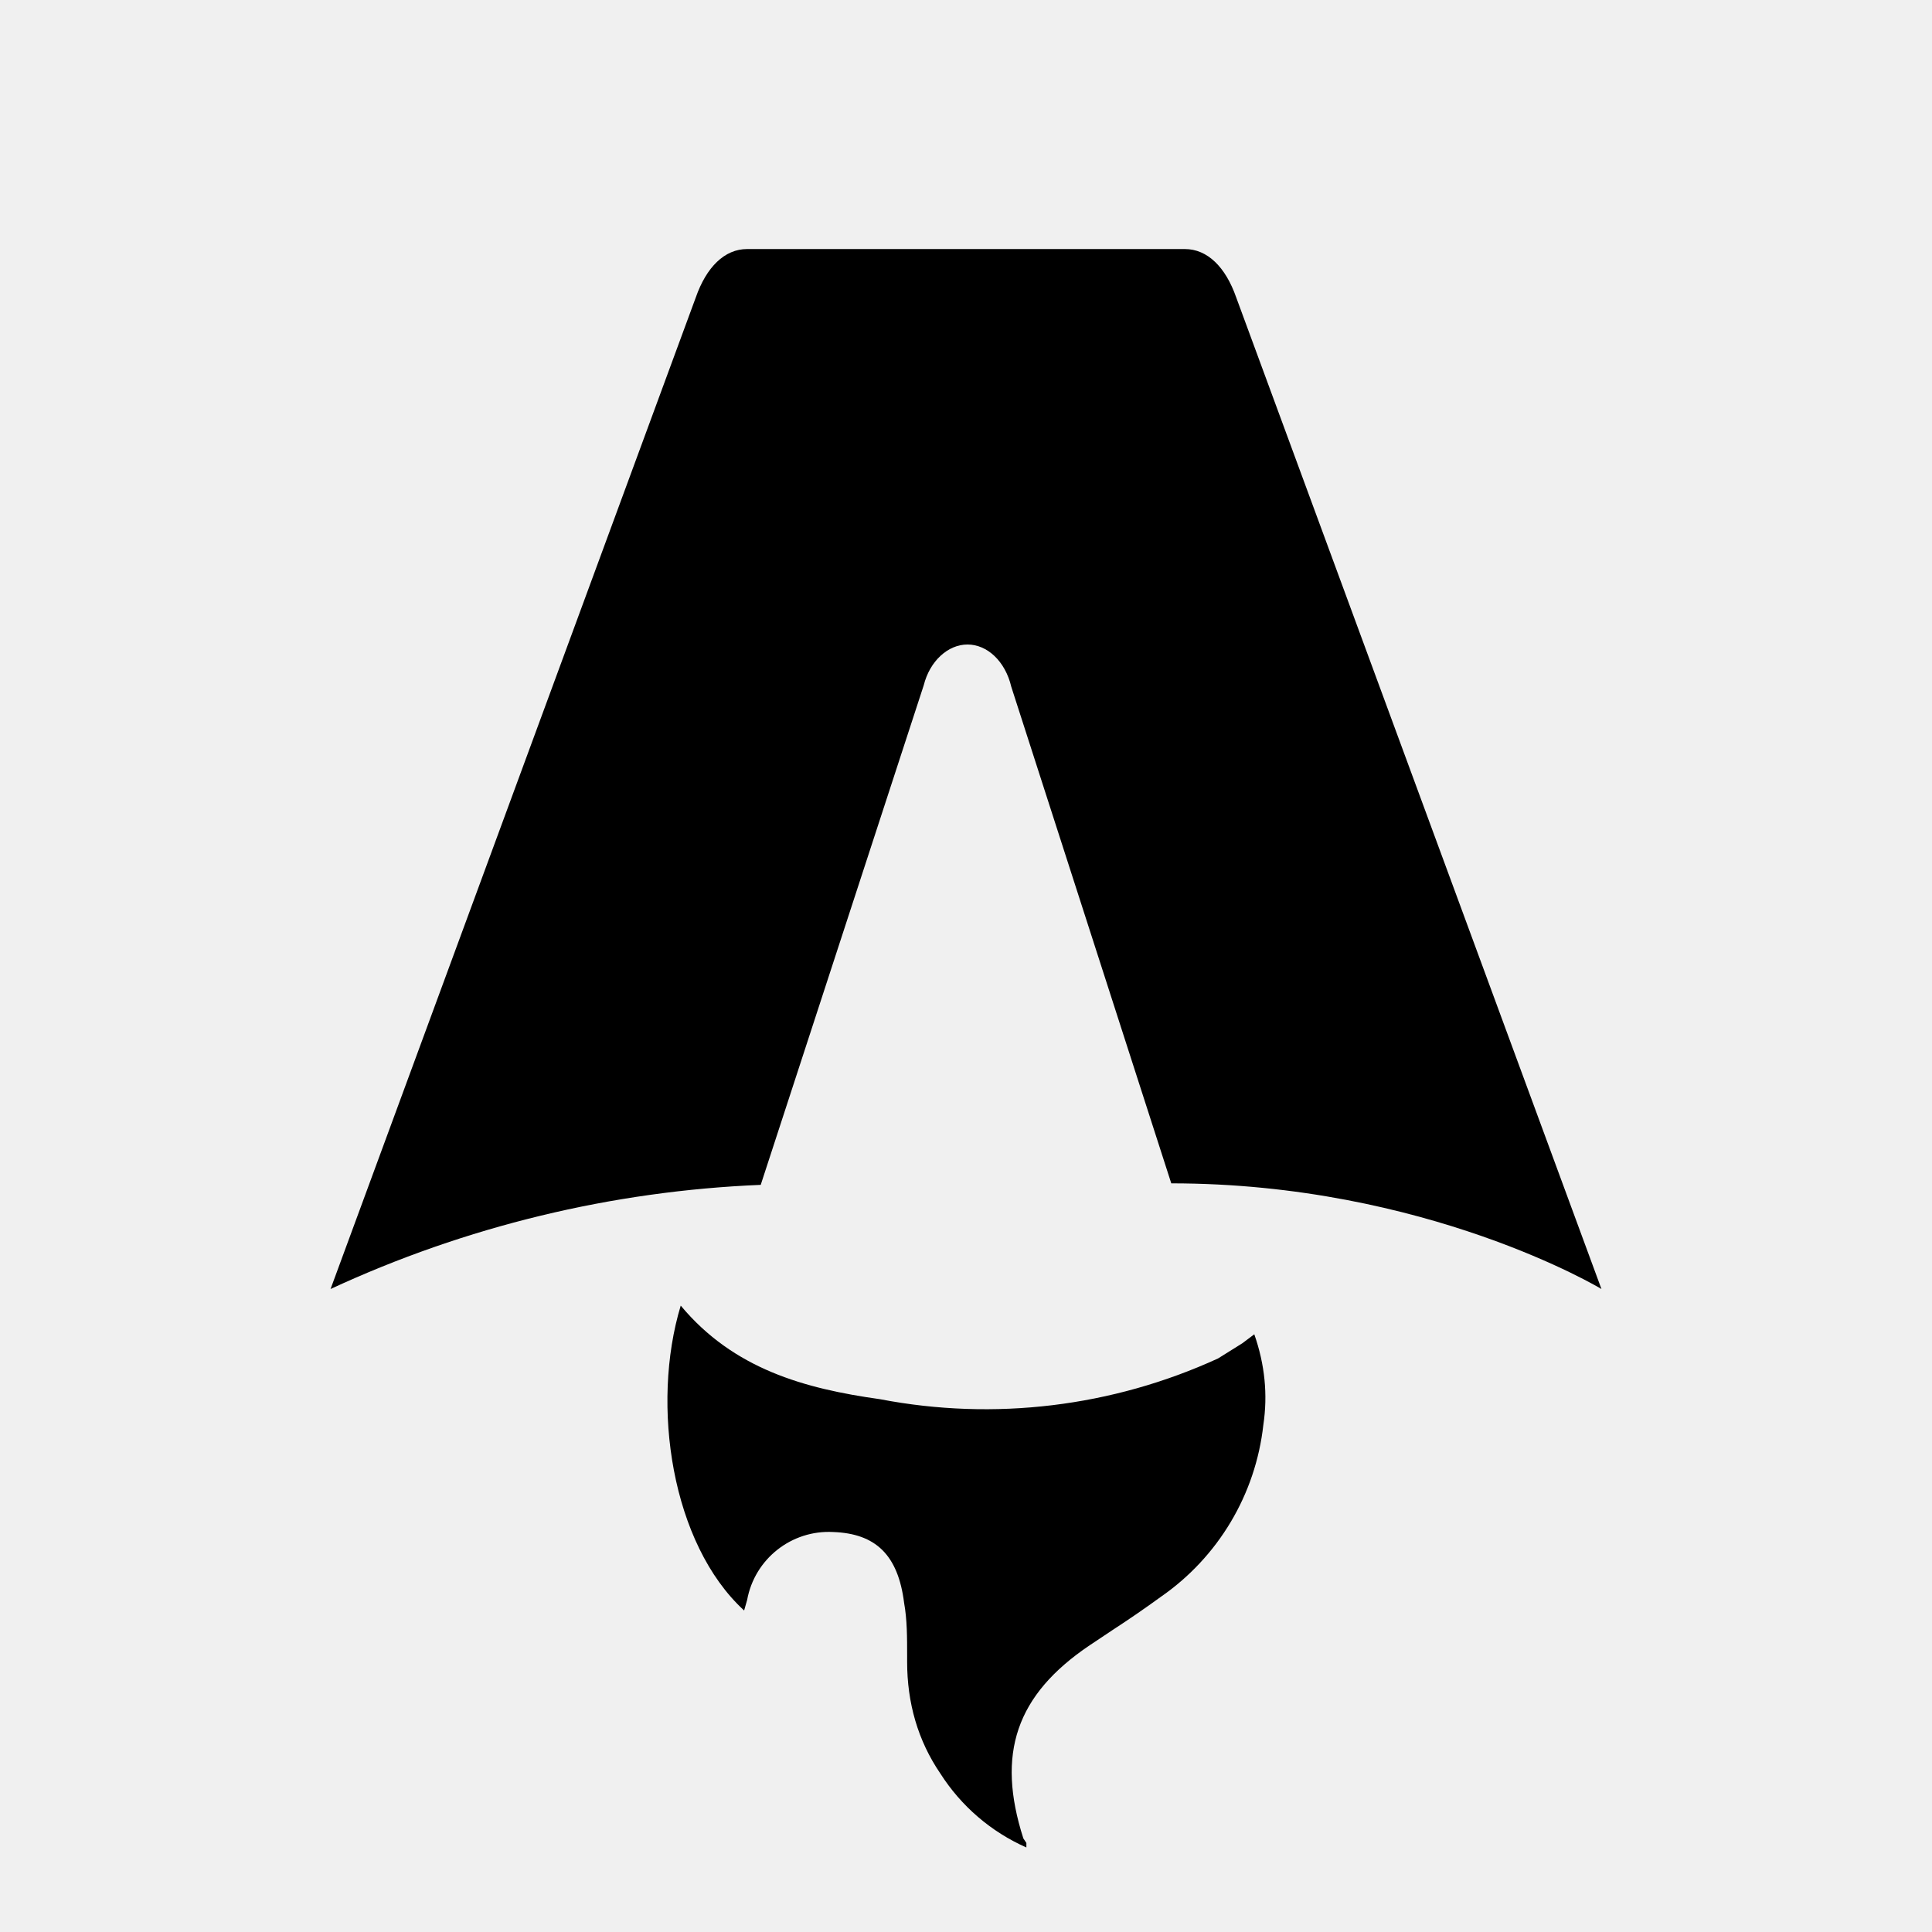
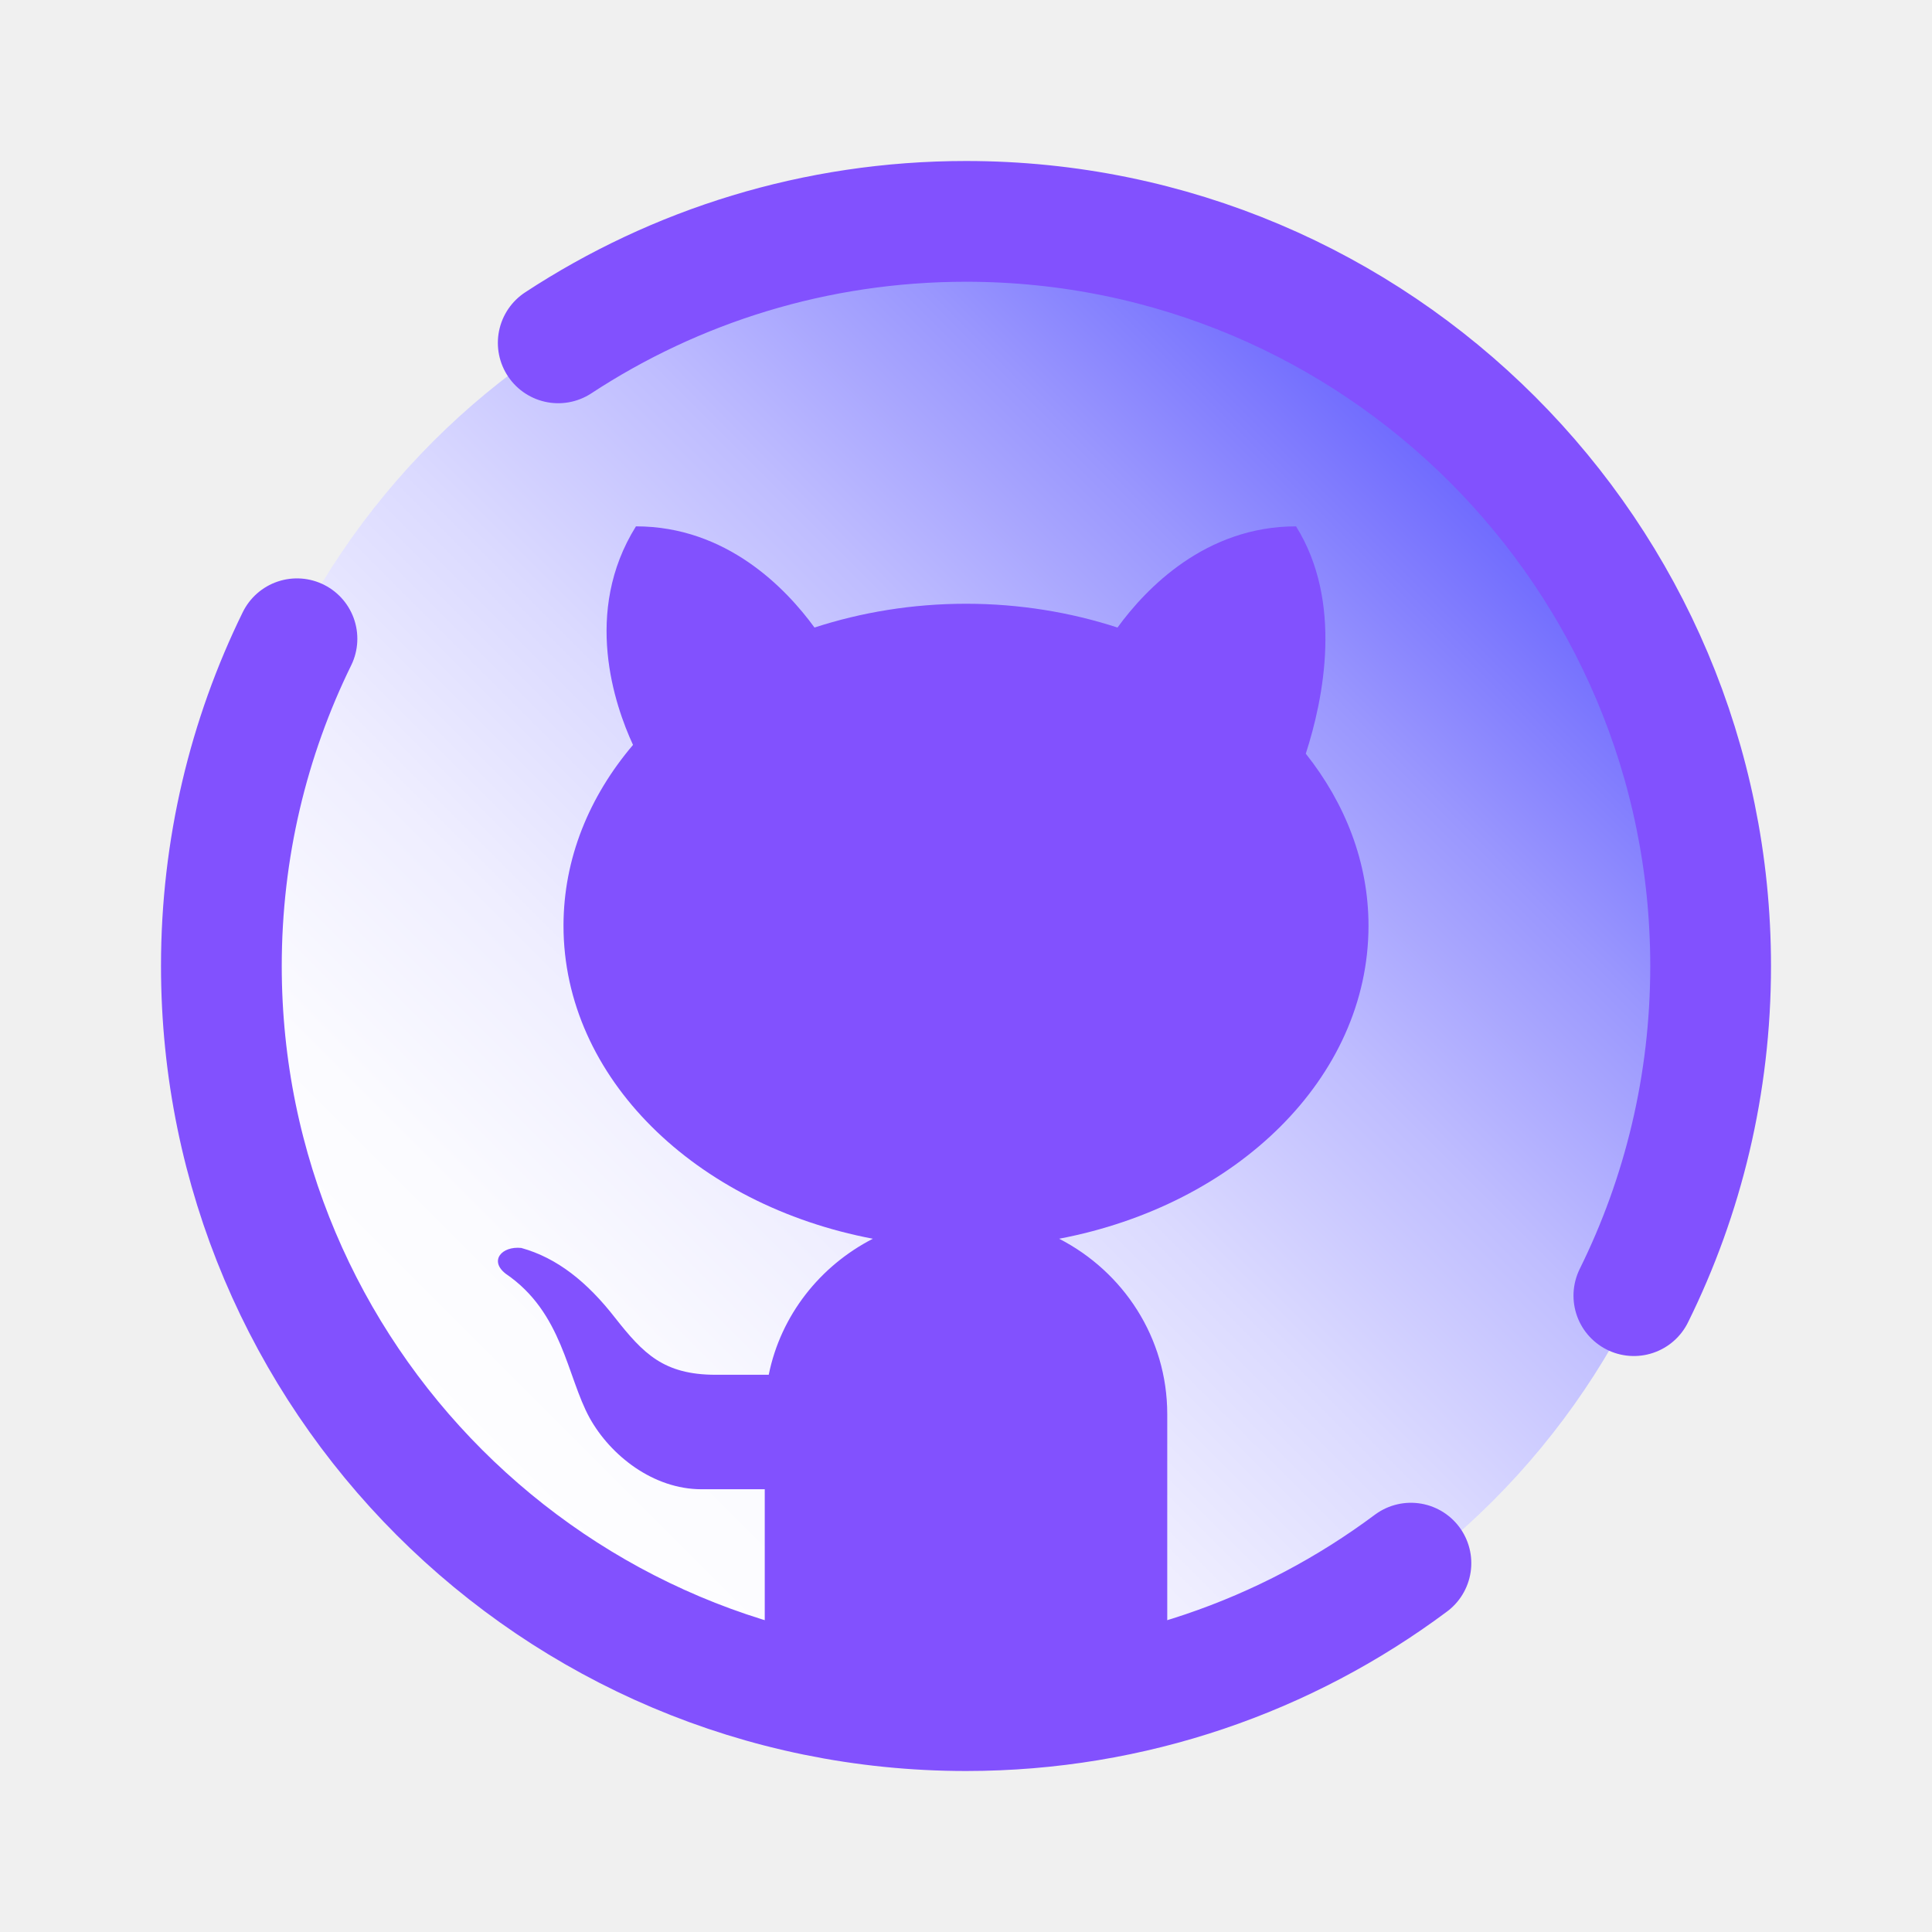
- <svg xmlns="http://www.w3.org/2000/svg" fill="none" viewBox="0 0 128 128">
-   <path d="M50.4 78.5a75.1 75.1 0 0 0-28.5 6.9l24.2-65.7c.7-2 1.9-3.2 3.4-3.2h29c1.5 0 2.7 1.2 3.4 3.2l24.2 65.7s-11.6-7-28.5-7L67 45.5c-.4-1.7-1.6-2.8-2.9-2.8-1.3 0-2.5 1.1-2.9 2.7L50.4 78.5Zm-1.1 28.2Zm-4.2-20.2c-2 6.6-.6 15.8 4.2 20.2a17.5 17.5 0 0 1 .2-.7 5.5 5.5 0 0 1 5.7-4.5c2.8.1 4.3 1.5 4.7 4.7.2 1.1.2 2.3.2 3.5v.4c0 2.7.7 5.2 2.2 7.4a13 13 0 0 0 5.7 4.9v-.3l-.2-.3c-1.8-5.6-.5-9.5 4.4-12.8l1.5-1a73 73 0 0 0 3.2-2.2 16 16 0 0 0 6.8-11.4c.3-2 .1-4-.6-6l-.8.6-1.6 1a37 37 0 0 1-22.4 2.7c-5-.7-9.7-2-13.2-6.2Z" />
-   <style>
-         path { fill: #000; }
-         @media (prefers-color-scheme: dark) {
-             path { fill: #FFF; }
-         }
-     </style>
+ <svg xmlns="http://www.w3.org/2000/svg" viewBox="0 0 48 48" width="48px" height="48px">
+   <linearGradient id="SVGID_1_" x1="37.087" x2="10.76" y1="10.967" y2="37.294" gradientUnits="userSpaceOnUse">
+     <stop offset="0" stop-color="#6560fe" />
+     <stop offset=".033" stop-color="#6f6afe" />
+     <stop offset=".197" stop-color="#9a97fe" />
+     <stop offset=".362" stop-color="#bfbdff" />
+     <stop offset=".525" stop-color="#dbdaff" />
+     <stop offset=".687" stop-color="#efeeff" />
+     <stop offset=".846" stop-color="#fbfbff" />
+     <stop offset="1" stop-color="#fff" />
+   </linearGradient>
+   <circle cx="23.924" cy="24.13" r="18.615" fill="url(#SVGID_1_)" />
+   <path fill="none" stroke="#8251fe" stroke-linecap="round" stroke-linejoin="round" stroke-width="3" d="M35.054,38.836C31.97,41.137,28.144,42.5,24,42.5C13.783,42.5,5.5,34.217,5.5,24 c0-2.917,0.675-5.676,1.878-8.13" />
+   <path fill="none" stroke="#8251fe" stroke-linecap="round" stroke-linejoin="round" stroke-width="3" d="M13.869,8.518C16.779,6.61,20.26,5.5,24,5.5c10.217,0,18.5,8.283,18.5,18.5c0,2.941-0.686,5.721-1.907,8.19" />
+   <path fill="#8251fe" d="M34,23c0-1.574-0.576-3.038-1.558-4.275c0.442-1.368,0.93-3.771-0.242-5.648c-2.251,0-3.73,1.545-4.436,2.514 C26.602,15.213,25.333,15,24,15s-2.602,0.213-3.764,0.591c-0.706-0.969-2.184-2.514-4.436-2.514c-1.328,2.126-0.526,4.45-0.073,5.43 C14.638,19.788,14,21.334,14,23c0,3.78,3.281,6.94,7.686,7.776c-1.309,0.673-2.287,1.896-2.587,3.38h-1.315 c-1.297,0-1.801-0.526-2.502-1.415c-0.692-0.889-1.437-1.488-2.331-1.736c-0.482-0.051-0.806,0.316-0.386,0.641 c1.419,0.966,1.516,2.548,2.085,3.583C15.168,36.161,16.229,37,17.429,37H19v5.942h10v-7.806c0-1.908-1.098-3.544-2.686-4.36 C30.719,29.94,34,26.78,34,23z" />
</svg>
